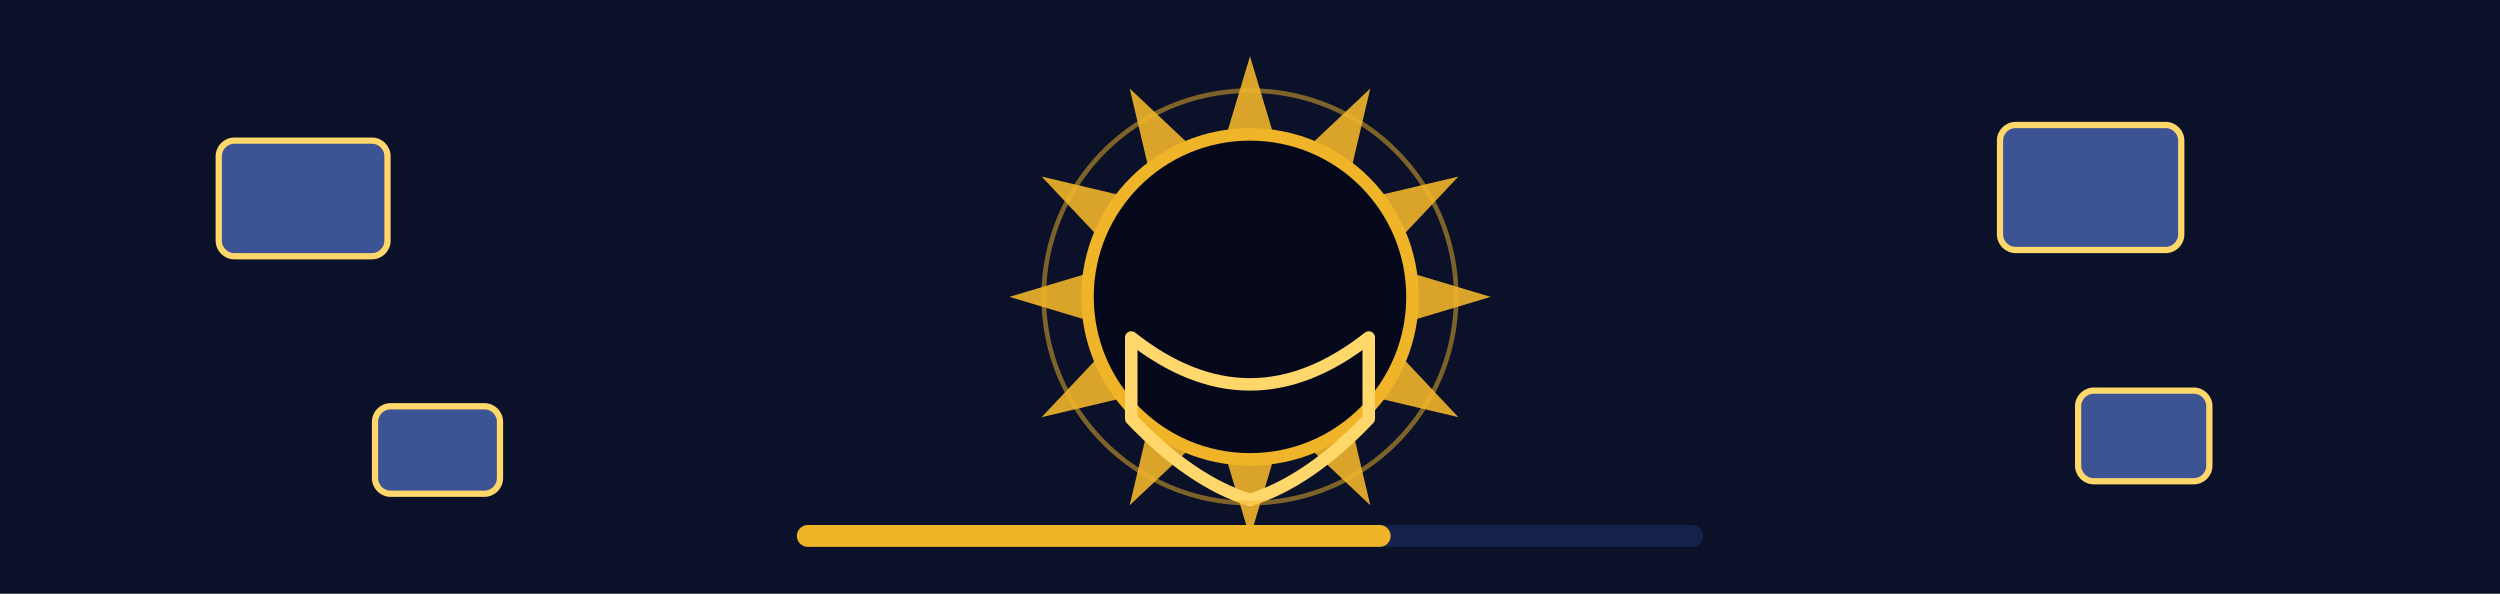
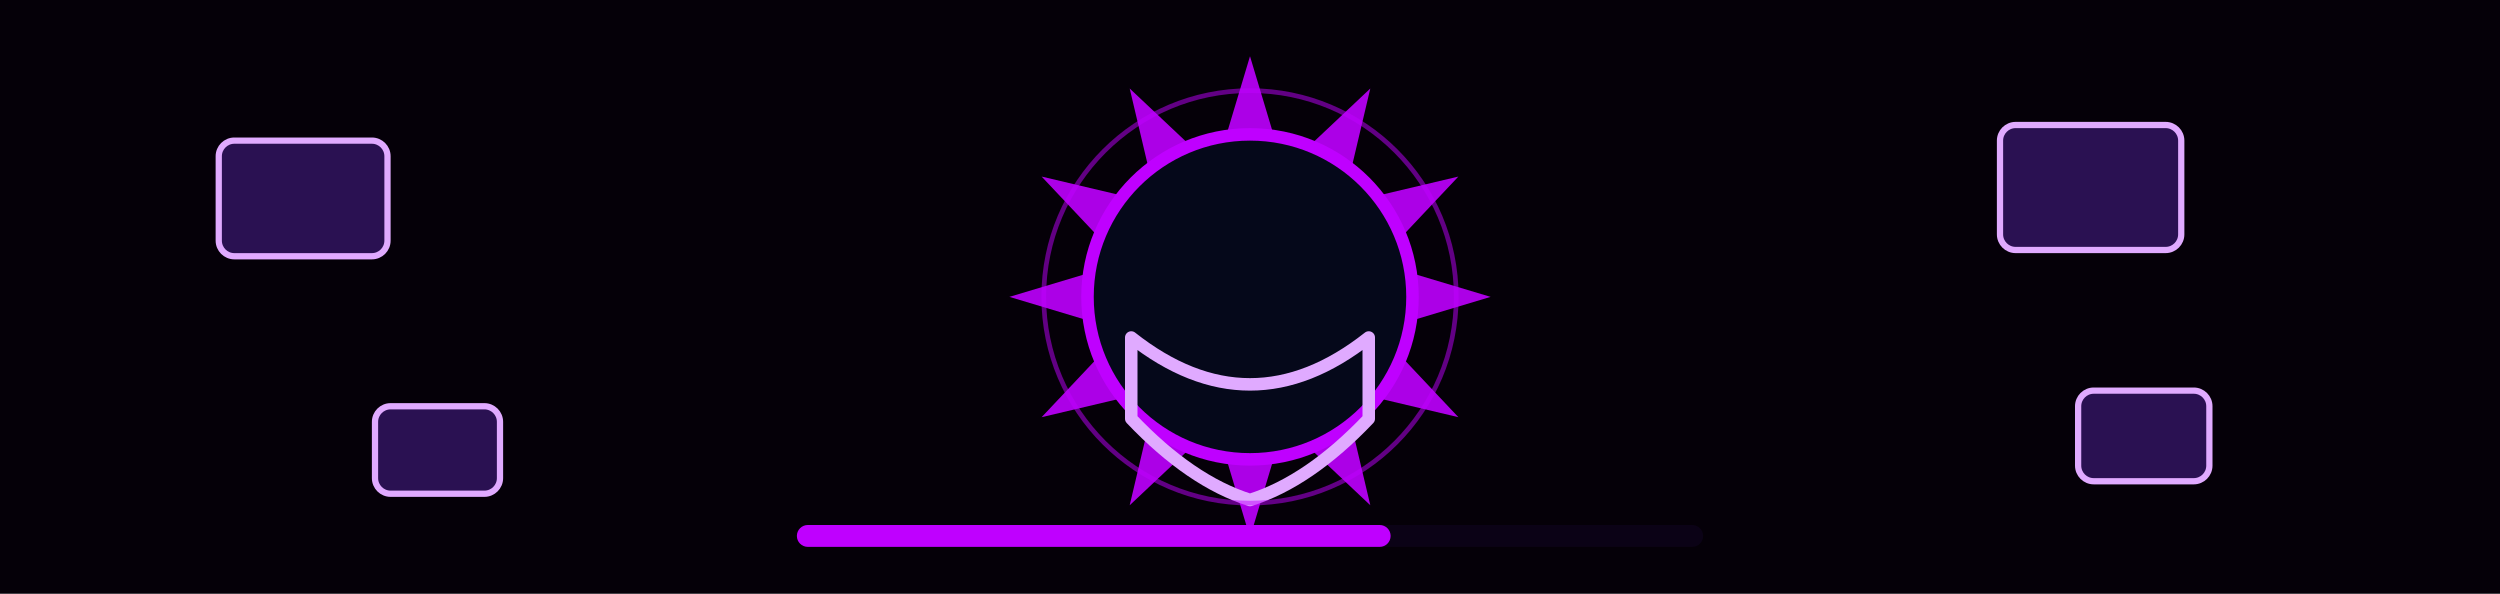
<svg xmlns="http://www.w3.org/2000/svg" width="800" height="190" viewBox="0 0 800 190">
-   <rect width="800" height="190" fill="#0a1128" />
-   <path d="M400 18 L412 58 L388 58 Z" fill="#f0b429" opacity="0.9" transform="rotate(0 400 95)">
+   <rect width="800" height="190" fill="#050008" />
+   <path d="M400 18 L412 58 L388 58 Z" fill="#BF00FF" opacity="0.9" transform="rotate(0 400 95)">
    <animate attributeName="opacity" values="0.9;0.45;0.9" dur="2.4s" repeatCount="indefinite" />
  </path>
-   <path d="M400 18 L412 58 L388 58 Z" fill="#f0b429" opacity="0.9" transform="rotate(30 400 95)">
+   <path d="M400 18 L412 58 L388 58 Z" fill="#BF00FF" opacity="0.9" transform="rotate(30 400 95)">
    <animate attributeName="opacity" values="0.9;0.45;0.9" dur="2.8s" repeatCount="indefinite" />
  </path>
-   <path d="M400 18 L412 58 L388 58 Z" fill="#f0b429" opacity="0.9" transform="rotate(60 400 95)">
+   <path d="M400 18 L412 58 L388 58 Z" fill="#BF00FF" opacity="0.9" transform="rotate(60 400 95)">
    <animate attributeName="opacity" values="0.9;0.45;0.9" dur="3.2s" repeatCount="indefinite" />
  </path>
-   <path d="M400 18 L412 58 L388 58 Z" fill="#f0b429" opacity="0.9" transform="rotate(90 400 95)">
+   <path d="M400 18 L412 58 L388 58 Z" fill="#BF00FF" opacity="0.9" transform="rotate(90 400 95)">
    <animate attributeName="opacity" values="0.9;0.45;0.9" dur="3.6s" repeatCount="indefinite" />
  </path>
-   <path d="M400 18 L412 58 L388 58 Z" fill="#f0b429" opacity="0.9" transform="rotate(120 400 95)">
+   <path d="M400 18 L412 58 L388 58 Z" fill="#BF00FF" opacity="0.9" transform="rotate(120 400 95)">
    <animate attributeName="opacity" values="0.9;0.45;0.9" dur="2.4s" repeatCount="indefinite" />
  </path>
-   <path d="M400 18 L412 58 L388 58 Z" fill="#f0b429" opacity="0.9" transform="rotate(150 400 95)">
+   <path d="M400 18 L412 58 L388 58 Z" fill="#BF00FF" opacity="0.9" transform="rotate(150 400 95)">
    <animate attributeName="opacity" values="0.9;0.45;0.9" dur="2.8s" repeatCount="indefinite" />
  </path>
-   <path d="M400 18 L412 58 L388 58 Z" fill="#f0b429" opacity="0.9" transform="rotate(180 400 95)">
+   <path d="M400 18 L412 58 L388 58 Z" fill="#BF00FF" opacity="0.9" transform="rotate(180 400 95)">
    <animate attributeName="opacity" values="0.9;0.45;0.9" dur="3.2s" repeatCount="indefinite" />
  </path>
-   <path d="M400 18 L412 58 L388 58 Z" fill="#f0b429" opacity="0.9" transform="rotate(210 400 95)">
+   <path d="M400 18 L412 58 L388 58 Z" fill="#BF00FF" opacity="0.9" transform="rotate(210 400 95)">
    <animate attributeName="opacity" values="0.9;0.45;0.9" dur="3.6s" repeatCount="indefinite" />
  </path>
-   <path d="M400 18 L412 58 L388 58 Z" fill="#f0b429" opacity="0.9" transform="rotate(240 400 95)">
+   <path d="M400 18 L412 58 L388 58 Z" fill="#BF00FF" opacity="0.9" transform="rotate(240 400 95)">
    <animate attributeName="opacity" values="0.9;0.45;0.9" dur="2.4s" repeatCount="indefinite" />
  </path>
-   <path d="M400 18 L412 58 L388 58 Z" fill="#f0b429" opacity="0.9" transform="rotate(270 400 95)">
+   <path d="M400 18 L412 58 L388 58 Z" fill="#BF00FF" opacity="0.9" transform="rotate(270 400 95)">
    <animate attributeName="opacity" values="0.9;0.45;0.9" dur="2.8s" repeatCount="indefinite" />
  </path>
-   <path d="M400 18 L412 58 L388 58 Z" fill="#f0b429" opacity="0.9" transform="rotate(300 400 95)">
+   <path d="M400 18 L412 58 L388 58 Z" fill="#BF00FF" opacity="0.9" transform="rotate(300 400 95)">
    <animate attributeName="opacity" values="0.9;0.45;0.9" dur="3.2s" repeatCount="indefinite" />
  </path>
-   <path d="M400 18 L412 58 L388 58 Z" fill="#f0b429" opacity="0.9" transform="rotate(330 400 95)">
+   <path d="M400 18 L412 58 L388 58 Z" fill="#BF00FF" opacity="0.9" transform="rotate(330 400 95)">
    <animate attributeName="opacity" values="0.9;0.45;0.9" dur="3.6s" repeatCount="indefinite" />
  </path>
-   <circle cx="400" cy="95" r="52" fill="#05081a" stroke="#f0b429" stroke-width="4" />
-   <path d="M362 108 q38 30 76 0 l0 26 q-19 20 -38 26 q-19 -6 -38 -26 Z" fill="none" stroke="#ffd76a" stroke-width="4" stroke-linejoin="round" />
+   <circle cx="400" cy="95" r="52" fill="#05081a" stroke="#BF00FF" stroke-width="4" />
+   <path d="M362 108 q38 30 76 0 l0 26 q-19 20 -38 26 q-19 -6 -38 -26 Z" fill="none" stroke="#E0AAFF" stroke-width="4" stroke-linejoin="round" />
  <g>
-     <rect x="70" y="45" width="54" height="37" rx="5" fill="#3d5494" stroke="#ffd76a" stroke-width="2">
+     <rect x="70" y="45" width="54" height="37" rx="5" fill="#2A1152" stroke="#E0AAFF" stroke-width="2">
      <animate attributeName="x" values="70;84;70" dur="3.0s" repeatCount="indefinite" />
    </rect>
  </g>
  <g>
-     <rect x="120" y="130" width="40" height="28" rx="5" fill="#3d5494" stroke="#ffd76a" stroke-width="2">
+     <rect x="120" y="130" width="40" height="28" rx="5" fill="#2A1152" stroke="#E0AAFF" stroke-width="2">
      <animate attributeName="x" values="120;134;120" dur="3.5s" repeatCount="indefinite" />
    </rect>
  </g>
  <g>
-     <rect x="640" y="40" width="58" height="40" rx="5" fill="#3d5494" stroke="#ffd76a" stroke-width="2">
+     <rect x="640" y="40" width="58" height="40" rx="5" fill="#2A1152" stroke="#E0AAFF" stroke-width="2">
      <animate attributeName="x" values="640;626;640" dur="4.0s" repeatCount="indefinite" />
    </rect>
  </g>
  <g>
-     <rect x="665" y="125" width="42" height="29" rx="5" fill="#3d5494" stroke="#ffd76a" stroke-width="2">
+     <rect x="665" y="125" width="42" height="29" rx="5" fill="#2A1152" stroke="#E0AAFF" stroke-width="2">
      <animate attributeName="x" values="665;651;665" dur="4.5s" repeatCount="indefinite" />
    </rect>
  </g>
-   <circle cx="400" cy="95" r="66" fill="none" stroke="#f0b429" stroke-width="1.5" opacity="0.5">
+   <circle cx="400" cy="95" r="66" fill="none" stroke="#BF00FF" stroke-width="1.5" opacity="0.5">
    <animate attributeName="r" values="60;72;60" dur="3.6s" repeatCount="indefinite" />
  </circle>
-   <rect x="255" y="168" width="290" height="7" rx="3.5" fill="#16224a" />
-   <rect x="255" y="168" width="190" height="7" rx="3.5" fill="#f0b429">
+   <rect x="255" y="168" width="290" height="7" rx="3.5" fill="#0B0216" />
+   <rect x="255" y="168" width="190" height="7" rx="3.5" fill="#BF00FF">
    <animate attributeName="width" values="120;240;120" dur="5s" repeatCount="indefinite" />
  </rect>
</svg>
